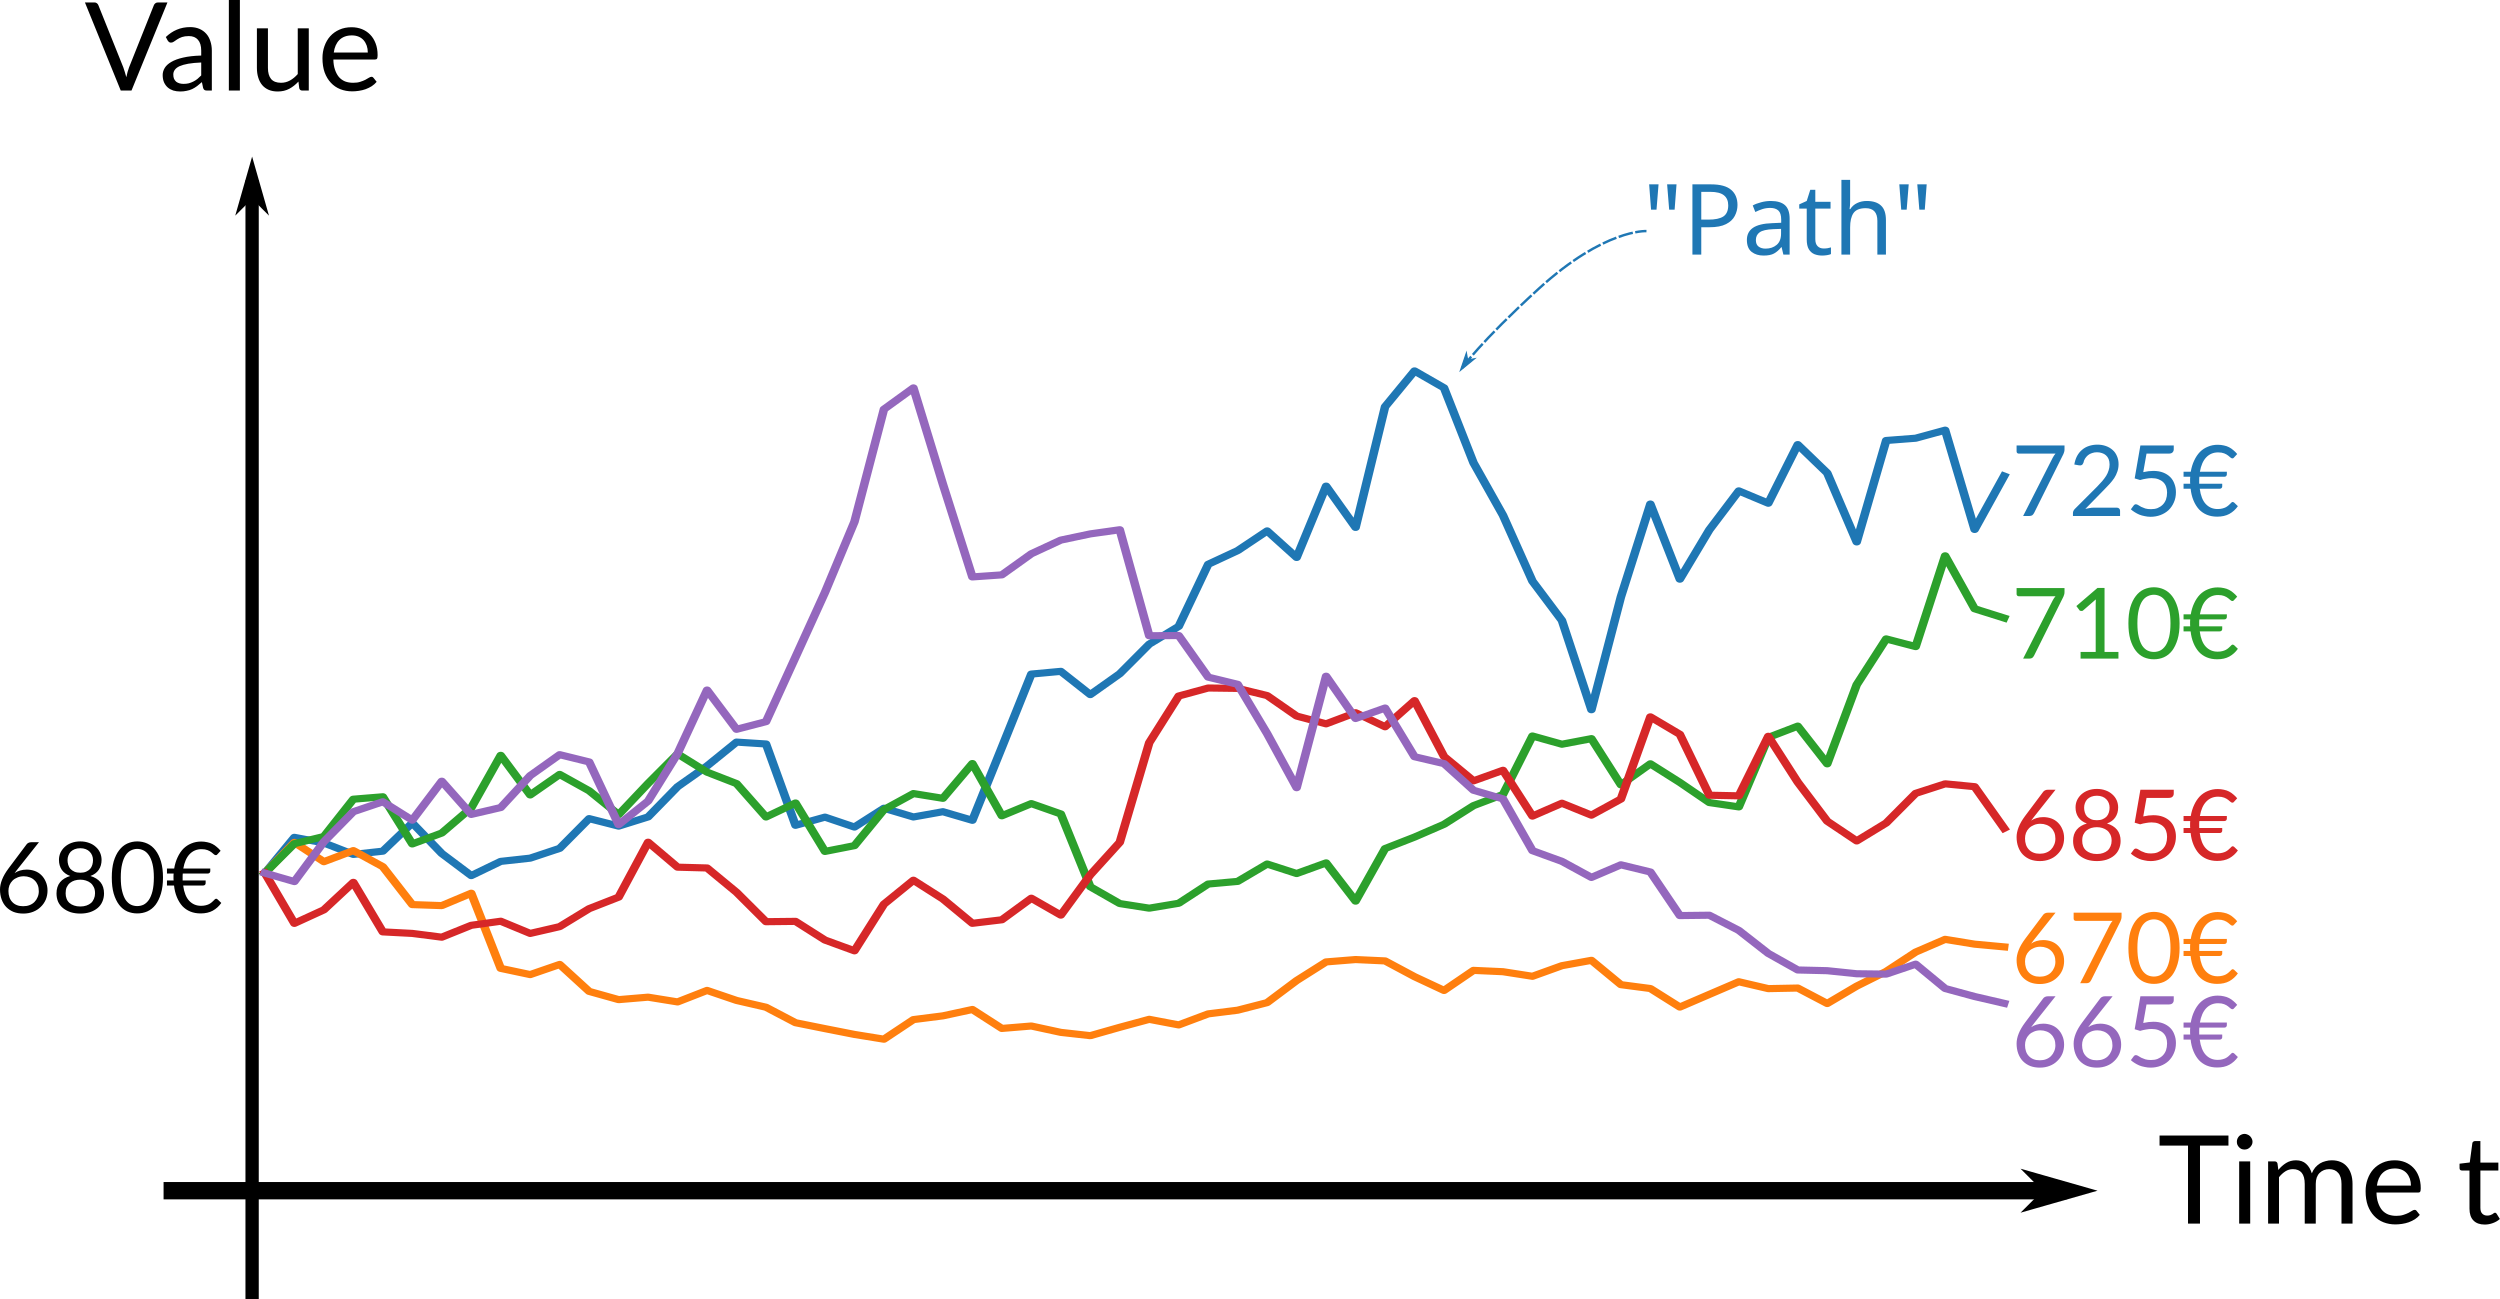
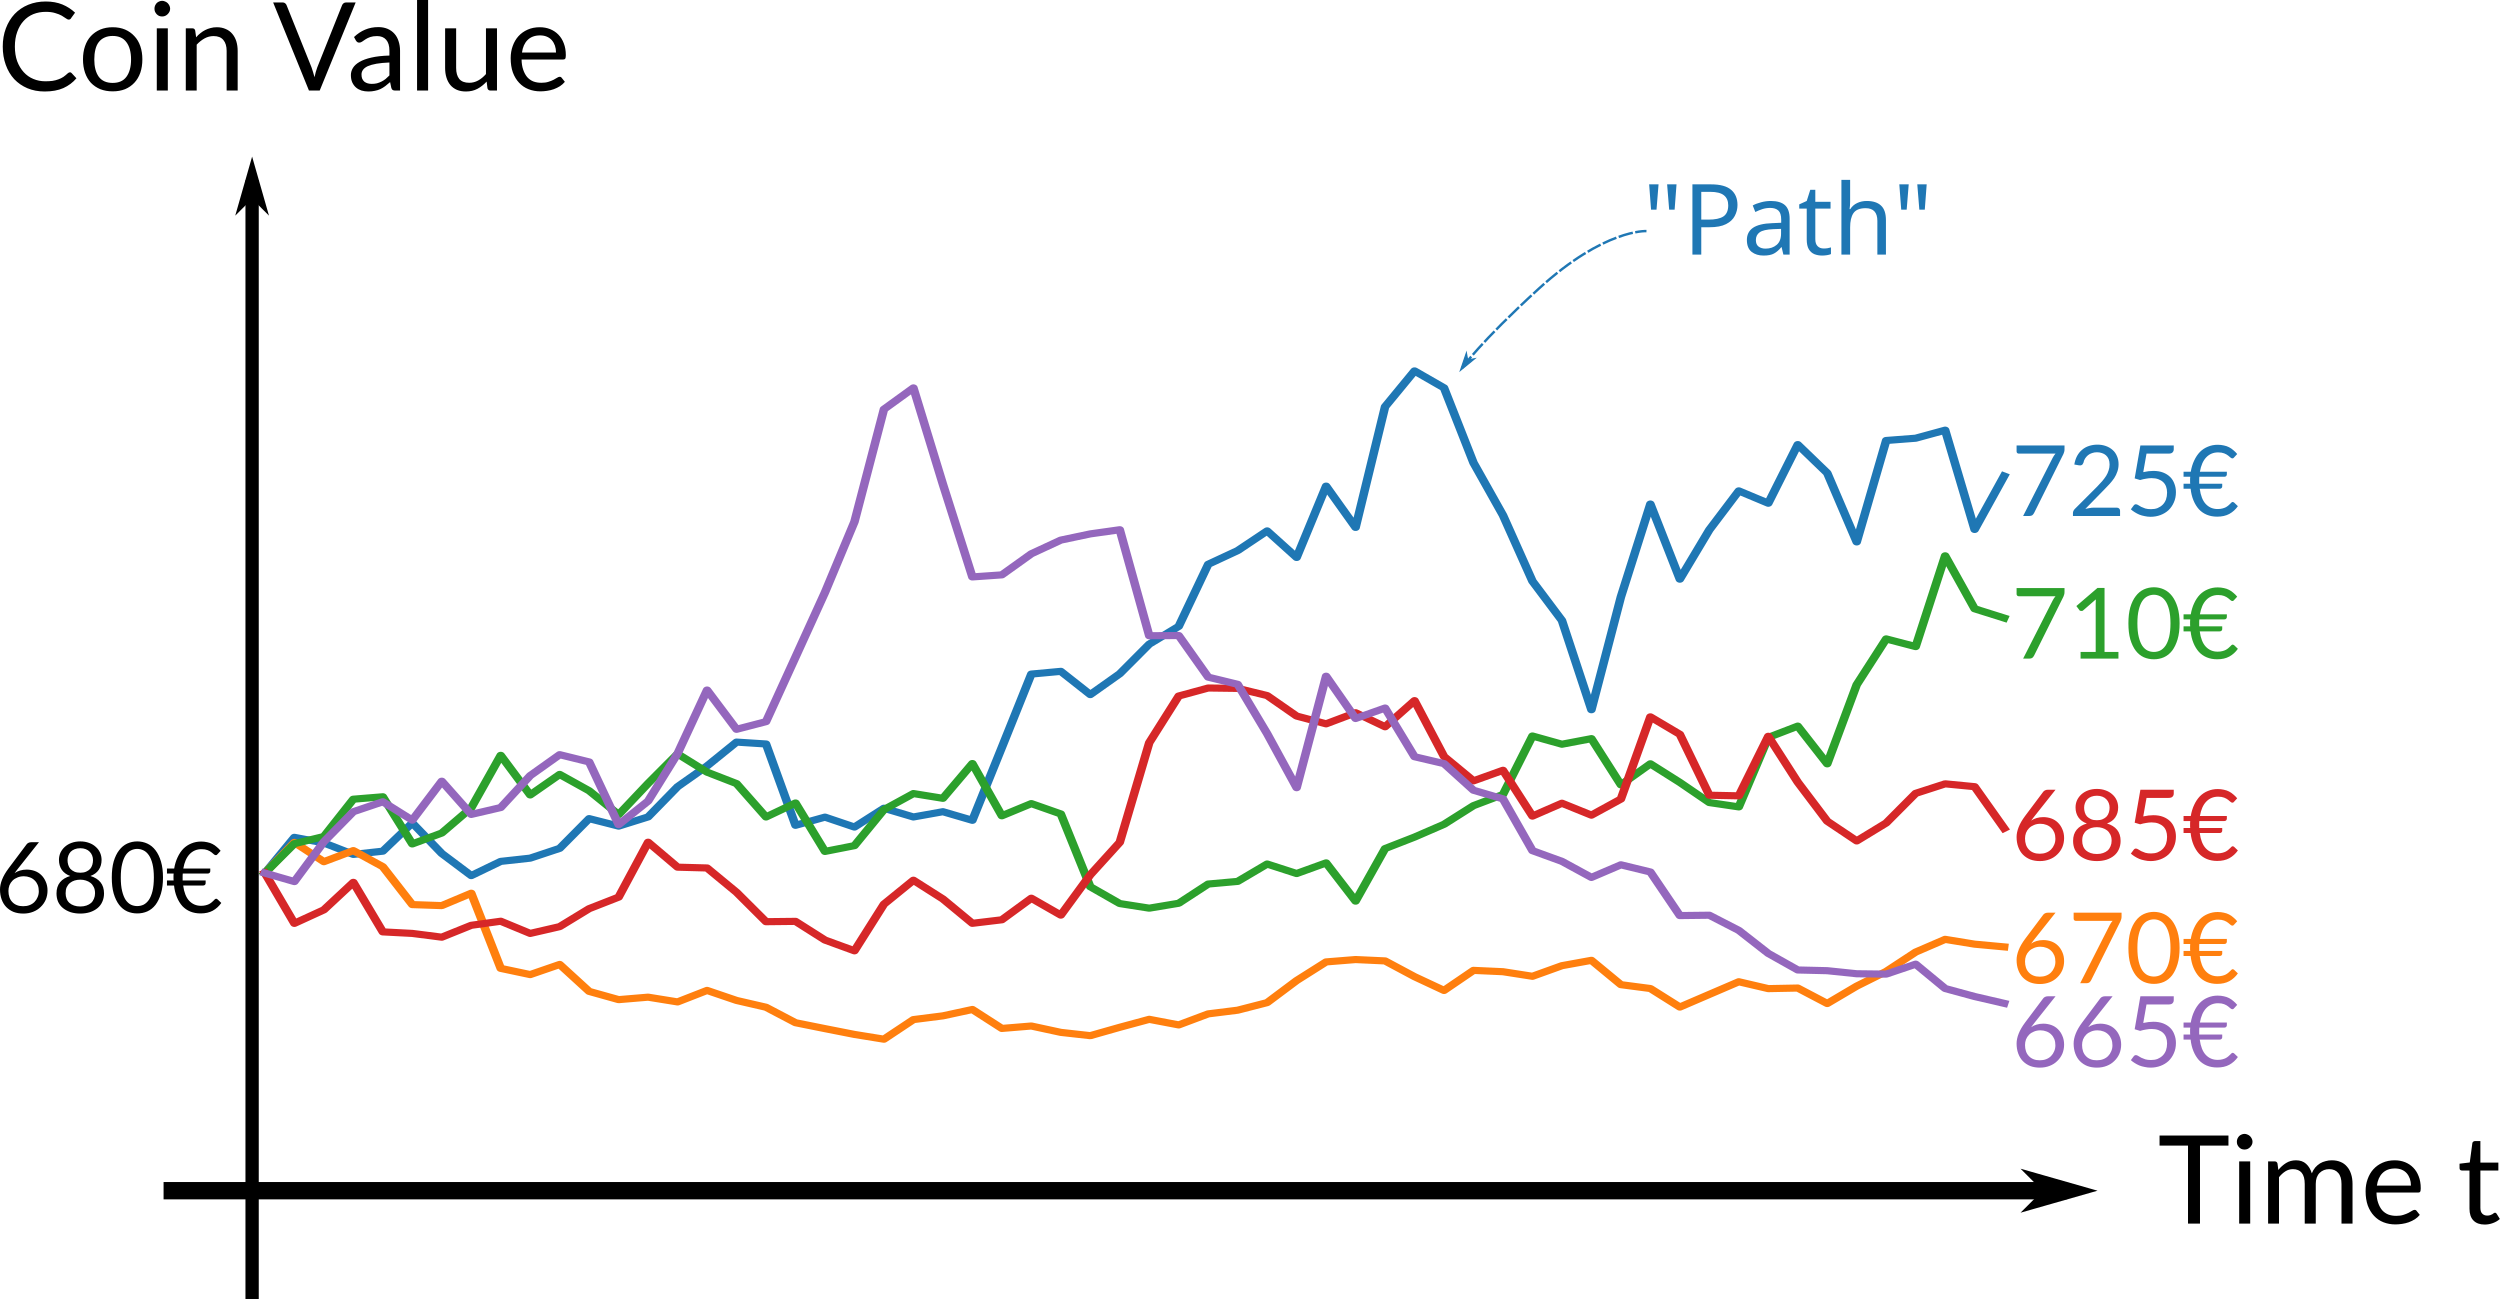
<svg xmlns="http://www.w3.org/2000/svg" width="286.884mm" height="149.064mm" viewBox="0 0 286.884 149.064" version="1.1" id="svg224">
  <defs id="defs218">
    <marker style="overflow:visible" id="marker4236" refX="0" refY="0" orient="auto">
      <path transform="matrix(-0.2,0,0,-0.2,-1.2,0)" style="fill:#000000;fill-opacity:1;fill-rule:evenodd;stroke:#000000;stroke-width:1pt;stroke-opacity:1" d="M 0,0 5,-5 -12.5,0 5,5 0,0 Z" id="path4238" />
    </marker>
    <marker orient="auto" refY="0" refX="0" id="Arrow1Mstart" style="overflow:visible">
      <path id="path4295" d="M 0,0 5,-5 -12.5,0 5,5 0,0 Z" style="fill:#1f77b4;fill-opacity:1;fill-rule:evenodd;stroke:#1f77b4;stroke-width:1pt;stroke-opacity:1" transform="matrix(0.4,0,0,0.4,4,0)" />
    </marker>
    <marker orient="auto" refY="0" refX="0" id="Arrow1Lstart" style="overflow:visible">
      <path id="path4289" d="M 0,0 5,-5 -12.5,0 5,5 0,0 Z" style="fill:#000000;fill-opacity:1;fill-rule:evenodd;stroke:#000000;stroke-width:1pt;stroke-opacity:1" transform="matrix(0.8,0,0,0.8,10,0)" />
    </marker>
    <marker style="overflow:visible" id="marker5440" refX="0" refY="0" orient="auto">
      <path transform="matrix(-0.2,0,0,-0.2,-1.2,0)" style="fill:#000000;fill-opacity:1;fill-rule:evenodd;stroke:#000000;stroke-width:1pt;stroke-opacity:1" d="M 0,0 5,-5 -12.5,0 5,5 0,0 Z" id="path5438" />
    </marker>
    <marker orient="auto" refY="0" refX="0" id="Arrow1Send" style="overflow:visible">
      <path id="path4751" d="M 0,0 5,-5 -12.5,0 5,5 0,0 Z" style="fill:#000000;fill-opacity:1;fill-rule:evenodd;stroke:#000000;stroke-width:1pt;stroke-opacity:1" transform="matrix(-0.2,0,0,-0.2,-1.2,0)" />
    </marker>
    <marker orient="auto" refY="0" refX="0" id="Arrow1Mend" style="overflow:visible">
      <path id="path4745" d="M 0,0 5,-5 -12.5,0 5,5 0,0 Z" style="fill:#000000;fill-opacity:1;fill-rule:evenodd;stroke:#000000;stroke-width:1pt;stroke-opacity:1" transform="matrix(-0.4,0,0,-0.4,-4,0)" />
    </marker>
    <marker orient="auto" refY="0" refX="0" id="Arrow1Lend" style="overflow:visible">
      <path id="path4739" d="M 0,0 5,-5 -12.5,0 5,5 0,0 Z" style="fill:#000000;fill-opacity:1;fill-rule:evenodd;stroke:#000000;stroke-width:1pt;stroke-opacity:1" transform="matrix(-0.8,0,0,-0.8,-10,0)" />
    </marker>
    <clipPath id="pb0607facb3">
      <rect height="217.44" width="334.8" x="54" y="34.56" id="rect349" />
    </clipPath>
    <clipPath id="clipPath4354">
      <rect height="217.44" width="334.8" x="54" y="34.56" id="rect4356" />
    </clipPath>
    <clipPath id="clipPath4358">
      <rect height="217.44" width="334.8" x="54" y="34.56" id="rect4360" />
    </clipPath>
    <clipPath id="clipPath4362">
      <rect height="217.44" width="334.8" x="54" y="34.56" id="rect4364" />
    </clipPath>
    <clipPath id="clipPath4366">
      <rect height="217.44" width="334.8" x="54" y="34.56" id="rect4368" />
    </clipPath>
    <clipPath id="clipPath4370">
      <rect height="217.44" width="334.8" x="54" y="34.56" id="rect4372" />
    </clipPath>
    <clipPath id="clipPath4374">
      <rect height="217.44" width="334.8" x="54" y="34.56" id="rect4376" />
    </clipPath>
    <clipPath id="clipPath4378">
      <rect height="217.44" width="334.8" x="54" y="34.56" id="rect4380" />
    </clipPath>
    <clipPath id="clipPath4382">
      <rect height="217.44" width="334.8" x="54" y="34.56" id="rect4384" />
    </clipPath>
    <clipPath id="clipPath4386">
      <rect height="217.44" width="334.8" x="54" y="34.56" id="rect4388" />
    </clipPath>
  </defs>
  <g id="layer1" transform="translate(-4.890479,-117.2738)">
    <path style="fill:none;stroke:#000000;stroke-width:1.989;stroke-linecap:butt;stroke-linejoin:miter;stroke-miterlimit:4;stroke-dasharray:none;stroke-opacity:1;marker-end:url(#Arrow1Send)" d="m 23.661,253.911 218.379,0" id="path226" />
    <path id="path5436" d="m 33.821,266.338 0,-128.372" style="fill:none;stroke:#000000;stroke-width:1.525;stroke-linecap:butt;stroke-linejoin:miter;stroke-miterlimit:4;stroke-dasharray:none;stroke-opacity:1;marker-end:url(#marker5440)" />
-     <text xml:space="preserve" style="font-style:normal;font-variant:normal;font-weight:normal;font-stretch:normal;font-size:10.583px;line-height:1.25;font-family:Lato;-inkscape-font-specification:Lato;letter-spacing:0px;word-spacing:0px;fill:#000000;fill-opacity:1;stroke:none;stroke-width:0.265" x="14.59" y="127.667" id="text5990">
-       <tspan id="tspan5988" x="14.59" y="127.667" style="font-style:normal;font-variant:normal;font-weight:normal;font-stretch:normal;font-size:14.111px;font-family:Lato;-inkscape-font-specification:Lato;stroke-width:0.265">Value</tspan>
+     <text xml:space="preserve" style="font-style:normal;font-variant:normal;font-weight:normal;font-stretch:normal;line-height:0%;font-family:Lato;-inkscape-font-specification:Lato;letter-spacing:0px;word-spacing:0px;fill:#000000;fill-opacity:1;stroke:none;stroke-width:0.265" x="4.536" y="127.667" id="text5990">
+       <tspan id="tspan5988" x="4.536" y="127.667" style="font-style:normal;font-variant:normal;font-weight:normal;font-stretch:normal;font-size:14.111px;line-height:1.25;font-family:Lato;-inkscape-font-specification:Lato;stroke-width:0.265">Coin Value</tspan>
    </text>
-     <text id="text21" y="257.69" x="252.488" style="font-style:normal;font-variant:normal;font-weight:normal;font-stretch:normal;font-size:10.583px;line-height:1.25;font-family:Lato;-inkscape-font-specification:Lato;letter-spacing:0px;word-spacing:0px;fill:#000000;fill-opacity:1;stroke:none;stroke-width:0.265" xml:space="preserve">
-       <tspan style="font-style:normal;font-variant:normal;font-weight:normal;font-stretch:normal;font-size:14.111px;font-family:Lato;-inkscape-font-specification:Lato;stroke-width:0.265" y="257.69" x="252.488" id="tspan19">Time t</tspan>
+     <text id="text21" y="257.69" x="252.488" style="font-style:normal;font-variant:normal;font-weight:normal;font-stretch:normal;line-height:0%;font-family:Lato;-inkscape-font-specification:Lato;letter-spacing:0px;word-spacing:0px;fill:#000000;fill-opacity:1;stroke:none;stroke-width:0.265" xml:space="preserve">
+       <tspan style="font-style:normal;font-variant:normal;font-weight:normal;font-stretch:normal;font-size:14.111px;line-height:1.25;font-family:Lato;-inkscape-font-specification:Lato;stroke-width:0.265" y="257.69" x="252.488" id="tspan19">Time t</tspan>
    </text>
    <g transform="matrix(0.655692,0,0,0.5466399,-10.09714,104.1758)" id="line2d_18" style="stroke-linecap:butt;stroke-linejoin:round">
      <path clip-path="url(#pb0607facb3)" d="m 69.218,207.245 5.159,-7.503 5.159,1.17 5.159,2.409 5.159,-0.677 5.159,-5.926 5.159,6.41 5.159,4.645 5.159,-2.984 5.159,-0.682 5.159,-2.057 5.159,-6.24 5.159,1.574 5.159,-1.933 5.159,-6.342 5.159,-4.359 5.159,-5.005 5.159,0.397 5.159,17.072 5.159,-1.718 5.159,2.086 5.159,-3.952 5.159,1.835 5.159,-1.108 5.159,1.808 5.159,-15.304 5.159,-15.395 5.159,-0.571 5.159,4.882 5.159,-4.383 5.159,-6.211 5.159,-3.733 5.159,-13.03 5.159,-2.878 5.159,-4.128 5.159,5.572 5.159,-14.974 5.159,8.666 5.159,-25.334 5.159,-7.517 5.159,3.556 5.159,15.727 5.159,11.018 5.159,13.839 5.159,8.244 5.159,18.736 5.159,-23.678 5.159,-19.497 5.159,15.771 5.159,-10.352 5.159,-8.178 5.159,2.588 5.159,-12.308 5.159,5.967 5.159,14.463 5.159,-21.292 5.159,-0.478 5.159,-1.687 5.159,20.837 5.159,-11.205" style="fill:none;stroke:#1f77b4;stroke-width:1.5;stroke-linecap:square;stroke-linejoin:round" id="path305" />
    </g>
    <g transform="matrix(0.655692,0,0,0.5466399,-10.09714,104.1758)" id="line2d_19" style="stroke-linecap:butt;stroke-linejoin:round">
      <path clip-path="url(#pb0607facb3)" d="m 69.218,207.245 5.159,-6.436 5.159,4.042 5.159,-2.327 5.159,3.378 5.159,7.957 5.159,0.212 5.159,-2.599 5.159,15.773 5.159,1.309 5.159,-2.131 5.159,5.655 5.159,1.732 5.159,-0.518 5.159,0.998 5.159,-2.415 5.159,2.104 5.159,1.428 5.159,3.247 5.159,1.243 5.159,1.218 5.159,1 5.159,-4.114 5.159,-0.787 5.159,-1.336 5.159,3.977 5.159,-0.509 5.159,1.337 5.159,0.691 5.159,-1.757 5.159,-1.675 5.159,1.177 5.159,-2.321 5.159,-0.771 5.159,-1.592 5.159,-4.631 5.159,-3.913 5.159,-0.497 5.159,0.287 5.159,3.309 5.159,2.892 5.159,-4.215 5.159,0.28 5.159,0.963 5.159,-2.228 5.159,-1.124 5.159,5.107 5.159,0.813 5.159,3.893 5.159,-2.661 5.159,-2.656 5.159,1.445 5.159,-0.123 5.159,3.249 5.159,-3.654 5.159,-3.084 5.159,-4.062 5.159,-2.671 5.159,1.01 5.159,0.572" style="fill:none;stroke:#ff7f0e;stroke-width:1.5;stroke-linecap:square;stroke-linejoin:round" id="path308" />
    </g>
    <g transform="matrix(0.655692,0,0,0.5466399,-10.09714,104.1758)" id="line2d_20" style="stroke-linecap:butt;stroke-linejoin:round">
      <path clip-path="url(#pb0607facb3)" d="m 69.218,207.245 5.159,-6.178 5.159,-1.5 5.159,-7.835 5.159,-0.507 5.159,9.898 5.159,-2.286 5.159,-5.294 5.159,-11.012 5.159,8.31 5.159,-4.312 5.159,3.435 5.159,5.004 5.159,-6.543 5.159,-6.207 5.159,3.837 5.159,2.405 5.159,7.007 5.159,-2.936 5.159,10.167 5.159,-1.216 5.159,-7.552 5.159,-3.382 5.159,1.001 5.159,-7.299 5.159,10.966 5.159,-2.561 5.159,2.174 5.159,15.28 5.159,3.532 5.159,0.968 5.159,-1.031 5.159,-4.035 5.159,-0.553 5.159,-3.65 5.159,2 5.159,-2.239 5.159,8.031 5.159,-11.032 5.159,-2.414 5.159,-2.684 5.159,-3.913 5.159,-2.346 5.159,-12.276 5.159,1.728 5.159,-1.174 5.159,9.699 5.159,-4.418 5.159,3.91 5.159,4.227 5.159,0.91 5.159,-14.576 5.159,-2.382 5.159,7.919 5.159,-16.613 5.159,-9.613 5.159,1.615 5.159,-19.054 5.159,11.112 5.159,1.947" style="fill:none;stroke:#2ca02c;stroke-width:1.5;stroke-linecap:square;stroke-linejoin:round" id="path311" />
    </g>
    <g transform="matrix(0.655692,0,0,0.5466399,-10.09714,104.1758)" id="line2d_21" style="stroke-linecap:butt;stroke-linejoin:round">
      <path clip-path="url(#pb0607facb3)" d="m 69.218,207.245 5.159,10.554 5.159,-2.837 5.159,-5.769 5.159,10.393 5.159,0.322 5.159,0.792 5.159,-2.494 5.159,-0.856 5.159,2.561 5.159,-1.429 5.159,-3.77 5.159,-2.423 5.159,-11.526 5.159,5.24 5.159,0.167 5.159,5.108 5.159,6.169 5.159,-0.068 5.159,3.924 5.159,2.259 5.159,-9.792 5.159,-5.026 5.159,3.933 5.159,5.112 5.159,-0.741 5.159,-4.526 5.159,3.545 5.159,-8.456 5.159,-6.824 5.159,-20.915 5.159,-9.798 5.159,-1.684 5.159,0.082 5.159,1.505 5.159,4.301 5.159,1.635 5.159,-2.331 5.159,2.946 5.159,-5.485 5.159,11.729 5.159,5.11 5.159,-2.217 5.159,9.613 5.159,-2.699 5.159,2.504 5.159,-3.382 5.159,-17.251 5.159,3.665 5.159,12.783 5.159,0.127 5.159,-12.494 5.159,9.626 5.159,8.194 5.159,4.144 5.159,-3.769 5.159,-6.216 5.159,-2.003 5.159,0.596 5.159,8.735" style="fill:none;stroke:#d62728;stroke-width:1.5;stroke-linecap:square;stroke-linejoin:round" id="path314" />
    </g>
    <g transform="matrix(0.655692,0,0,0.5466399,-10.09714,104.1758)" id="line2d_22" style="stroke-linecap:butt;stroke-linejoin:round">
      <path clip-path="url(#pb0607facb3)" d="m 69.218,207.245 5.159,1.779 5.159,-8.357 5.159,-6.306 5.159,-2.093 5.159,3.869 5.159,-8.18 5.159,6.97 5.159,-1.443 5.159,-6.7 5.159,-4.401 5.159,1.528 5.159,13.16 5.159,-4.952 5.159,-9.966 5.159,-13.333 5.159,8.241 5.159,-1.611 5.159,-13.545 5.159,-13.589 5.159,-14.826 5.159,-23.616 5.159,-4.479 5.159,20.217 5.159,19.461 5.159,-0.434 5.159,-4.425 5.159,-2.872 5.159,-1.305 5.159,-0.871 5.159,22.253 5.159,-0.044 5.159,8.734 5.159,1.507 5.159,10.355 5.159,11.344 5.159,-23.398 5.159,8.871 5.159,-2.191 5.159,10.219 5.159,1.447 5.159,5.592 5.159,1.812 5.159,10.868 5.159,2.25 5.159,3.368 5.159,-2.648 5.159,1.508 5.159,9.149 5.159,-0.073 5.159,3.186 5.159,4.835 5.159,3.474 5.159,0.15 5.159,0.643 5.159,0.073 5.159,-2.086 5.159,5.111 5.159,1.681 5.159,1.433" style="fill:none;stroke:#9467bd;stroke-width:1.5;stroke-linecap:square;stroke-linejoin:round" id="path317" />
    </g>
-     <text xml:space="preserve" style="font-style:normal;font-weight:normal;font-size:11.289px;line-height:125%;font-family:sans-serif;letter-spacing:0px;word-spacing:0px;fill:#1f77b4;fill-opacity:1;stroke:none;stroke-width:1px;stroke-linecap:butt;stroke-linejoin:miter;stroke-opacity:1" x="193.402" y="146.496" id="text4279">
-       <tspan id="tspan4281" x="193.402" y="146.496">"Path"</tspan>
+     <text xml:space="preserve" style="font-style:normal;font-weight:normal;line-height:0%;font-family:sans-serif;letter-spacing:0px;word-spacing:0px;fill:#1f77b4;fill-opacity:1;stroke:none;stroke-width:1px;stroke-linecap:butt;stroke-linejoin:miter;stroke-opacity:1" x="193.402" y="146.496" id="text4279">
+       <tspan id="tspan4281" x="193.402" y="146.496" style="font-size:11.289px;line-height:1.25">"Path"</tspan>
    </text>
    <path style="fill:none;fill-rule:evenodd;stroke:#1f77b4;stroke-width:0.282;stroke-linecap:butt;stroke-linejoin:miter;stroke-miterlimit:4;stroke-dasharray:1.692, 0.282;stroke-dashoffset:0;stroke-opacity:1;marker-start:url(#Arrow1Mstart)" d="m 172.66,159.517 c 0,0 2.016,-2.908 8.819,-9.122 7.528,-6.876 12.347,-6.602 12.347,-6.602" id="path4283" />
-     <text id="text4220" y="222.019" x="4.281" style="font-style:normal;font-variant:normal;font-weight:normal;font-stretch:normal;font-size:10.583px;line-height:1.25;font-family:Lato;-inkscape-font-specification:Lato;letter-spacing:0px;word-spacing:0px;fill:#000000;fill-opacity:1;stroke:none;stroke-width:0.265" xml:space="preserve">
-       <tspan style="font-style:normal;font-variant:normal;font-weight:normal;font-stretch:normal;font-size:11.289px;font-family:Lato;-inkscape-font-specification:Lato;stroke-width:0.265" y="222.019" x="4.281" id="tspan4222">680€</tspan>
+     <text id="text4220" y="222.019" x="4.281" style="font-style:normal;font-variant:normal;font-weight:normal;font-stretch:normal;line-height:0%;font-family:Lato;-inkscape-font-specification:Lato;letter-spacing:0px;word-spacing:0px;fill:#000000;fill-opacity:1;stroke:none;stroke-width:0.265" xml:space="preserve">
+       <tspan style="font-style:normal;font-variant:normal;font-weight:normal;font-stretch:normal;font-size:11.289px;line-height:1.25;font-family:Lato;-inkscape-font-specification:Lato;stroke-width:0.265" y="222.019" x="4.281" id="tspan4222">680€</tspan>
    </text>
-     <text xml:space="preserve" style="font-style:normal;font-variant:normal;font-weight:normal;font-stretch:normal;font-size:10.583px;line-height:1.25;font-family:Lato;-inkscape-font-specification:Lato;letter-spacing:0px;word-spacing:0px;fill:#2ca02c;fill-opacity:1;stroke:none;stroke-width:0.265" x="235.692" y="192.85" id="text4224">
-       <tspan id="tspan4226" x="235.692" y="192.85" style="font-style:normal;font-variant:normal;font-weight:normal;font-stretch:normal;font-size:11.289px;font-family:Lato;-inkscape-font-specification:Lato;fill:#2ca02c;fill-opacity:1;stroke-width:0.265">710€</tspan>
+     <text xml:space="preserve" style="font-style:normal;font-variant:normal;font-weight:normal;font-stretch:normal;line-height:0%;font-family:Lato;-inkscape-font-specification:Lato;letter-spacing:0px;word-spacing:0px;fill:#2ca02c;fill-opacity:1;stroke:none;stroke-width:0.265" x="235.692" y="192.85" id="text4224">
+       <tspan id="tspan4226" x="235.692" y="192.85" style="font-style:normal;font-variant:normal;font-weight:normal;font-stretch:normal;font-size:11.289px;line-height:1.25;font-family:Lato;-inkscape-font-specification:Lato;fill:#2ca02c;fill-opacity:1;stroke-width:0.265">710€</tspan>
    </text>
-     <text id="text4384" y="176.482" x="235.692" style="font-style:normal;font-variant:normal;font-weight:normal;font-stretch:normal;font-size:10.583px;line-height:1.25;font-family:Lato;-inkscape-font-specification:Lato;letter-spacing:0px;word-spacing:0px;fill:#1f77b4;fill-opacity:1;stroke:none;stroke-width:0.265" xml:space="preserve">
-       <tspan style="font-style:normal;font-variant:normal;font-weight:normal;font-stretch:normal;font-size:11.289px;font-family:Lato;-inkscape-font-specification:Lato;fill:#1f77b4;fill-opacity:1;stroke-width:0.265" y="176.482" x="235.692" id="tspan4386">725€</tspan>
+     <text id="text4384" y="176.482" x="235.692" style="font-style:normal;font-variant:normal;font-weight:normal;font-stretch:normal;line-height:0%;font-family:Lato;-inkscape-font-specification:Lato;letter-spacing:0px;word-spacing:0px;fill:#1f77b4;fill-opacity:1;stroke:none;stroke-width:0.265" xml:space="preserve">
+       <tspan style="font-style:normal;font-variant:normal;font-weight:normal;font-stretch:normal;font-size:11.289px;line-height:1.25;font-family:Lato;-inkscape-font-specification:Lato;fill:#1f77b4;fill-opacity:1;stroke-width:0.265" y="176.482" x="235.692" id="tspan4386">725€</tspan>
    </text>
-     <text xml:space="preserve" style="font-style:normal;font-variant:normal;font-weight:normal;font-stretch:normal;font-size:10.583px;line-height:1.25;font-family:Lato;-inkscape-font-specification:Lato;letter-spacing:0px;word-spacing:0px;fill:#d62728;fill-opacity:1;stroke:none;stroke-width:0.265" x="235.692" y="215.992" id="text4388">
-       <tspan id="tspan4390" x="235.692" y="215.992" style="font-style:normal;font-variant:normal;font-weight:normal;font-stretch:normal;font-size:11.289px;font-family:Lato;-inkscape-font-specification:Lato;fill:#d62728;fill-opacity:1;stroke-width:0.265">685€</tspan>
+     <text xml:space="preserve" style="font-style:normal;font-variant:normal;font-weight:normal;font-stretch:normal;line-height:0%;font-family:Lato;-inkscape-font-specification:Lato;letter-spacing:0px;word-spacing:0px;fill:#d62728;fill-opacity:1;stroke:none;stroke-width:0.265" x="235.692" y="215.992" id="text4388">
+       <tspan id="tspan4390" x="235.692" y="215.992" style="font-style:normal;font-variant:normal;font-weight:normal;font-stretch:normal;font-size:11.289px;line-height:1.25;font-family:Lato;-inkscape-font-specification:Lato;fill:#d62728;fill-opacity:1;stroke-width:0.265">685€</tspan>
    </text>
-     <text id="text4392" y="230.103" x="235.692" style="font-style:normal;font-variant:normal;font-weight:normal;font-stretch:normal;font-size:10.583px;line-height:1.25;font-family:Lato;-inkscape-font-specification:Lato;letter-spacing:0px;word-spacing:0px;fill:#ff7f0e;fill-opacity:1;stroke:none;stroke-width:0.265" xml:space="preserve">
-       <tspan style="font-style:normal;font-variant:normal;font-weight:normal;font-stretch:normal;font-size:11.289px;font-family:Lato;-inkscape-font-specification:Lato;fill:#ff7f0e;fill-opacity:1;stroke-width:0.265" y="230.103" x="235.692" id="tspan4394">670€</tspan>
+     <text id="text4392" y="230.103" x="235.692" style="font-style:normal;font-variant:normal;font-weight:normal;font-stretch:normal;line-height:0%;font-family:Lato;-inkscape-font-specification:Lato;letter-spacing:0px;word-spacing:0px;fill:#ff7f0e;fill-opacity:1;stroke:none;stroke-width:0.265" xml:space="preserve">
+       <tspan style="font-style:normal;font-variant:normal;font-weight:normal;font-stretch:normal;font-size:11.289px;line-height:1.25;font-family:Lato;-inkscape-font-specification:Lato;fill:#ff7f0e;fill-opacity:1;stroke-width:0.265" y="230.103" x="235.692" id="tspan4394">670€</tspan>
    </text>
-     <text xml:space="preserve" style="font-style:normal;font-variant:normal;font-weight:normal;font-stretch:normal;font-size:10.583px;line-height:1.25;font-family:Lato;-inkscape-font-specification:Lato;letter-spacing:0px;word-spacing:0px;fill:#9467bd;fill-opacity:1;stroke:none;stroke-width:0.265" x="235.692" y="239.699" id="text4396">
-       <tspan id="tspan4398" x="235.692" y="239.699" style="font-style:normal;font-variant:normal;font-weight:normal;font-stretch:normal;font-size:11.289px;font-family:Lato;-inkscape-font-specification:Lato;fill:#9467bd;fill-opacity:1;stroke-width:0.265">665€</tspan>
+     <text xml:space="preserve" style="font-style:normal;font-variant:normal;font-weight:normal;font-stretch:normal;line-height:0%;font-family:Lato;-inkscape-font-specification:Lato;letter-spacing:0px;word-spacing:0px;fill:#9467bd;fill-opacity:1;stroke:none;stroke-width:0.265" x="235.692" y="239.699" id="text4396">
+       <tspan id="tspan4398" x="235.692" y="239.699" style="font-style:normal;font-variant:normal;font-weight:normal;font-stretch:normal;font-size:11.289px;line-height:1.25;font-family:Lato;-inkscape-font-specification:Lato;fill:#9467bd;fill-opacity:1;stroke-width:0.265">665€</tspan>
    </text>
  </g>
</svg>
